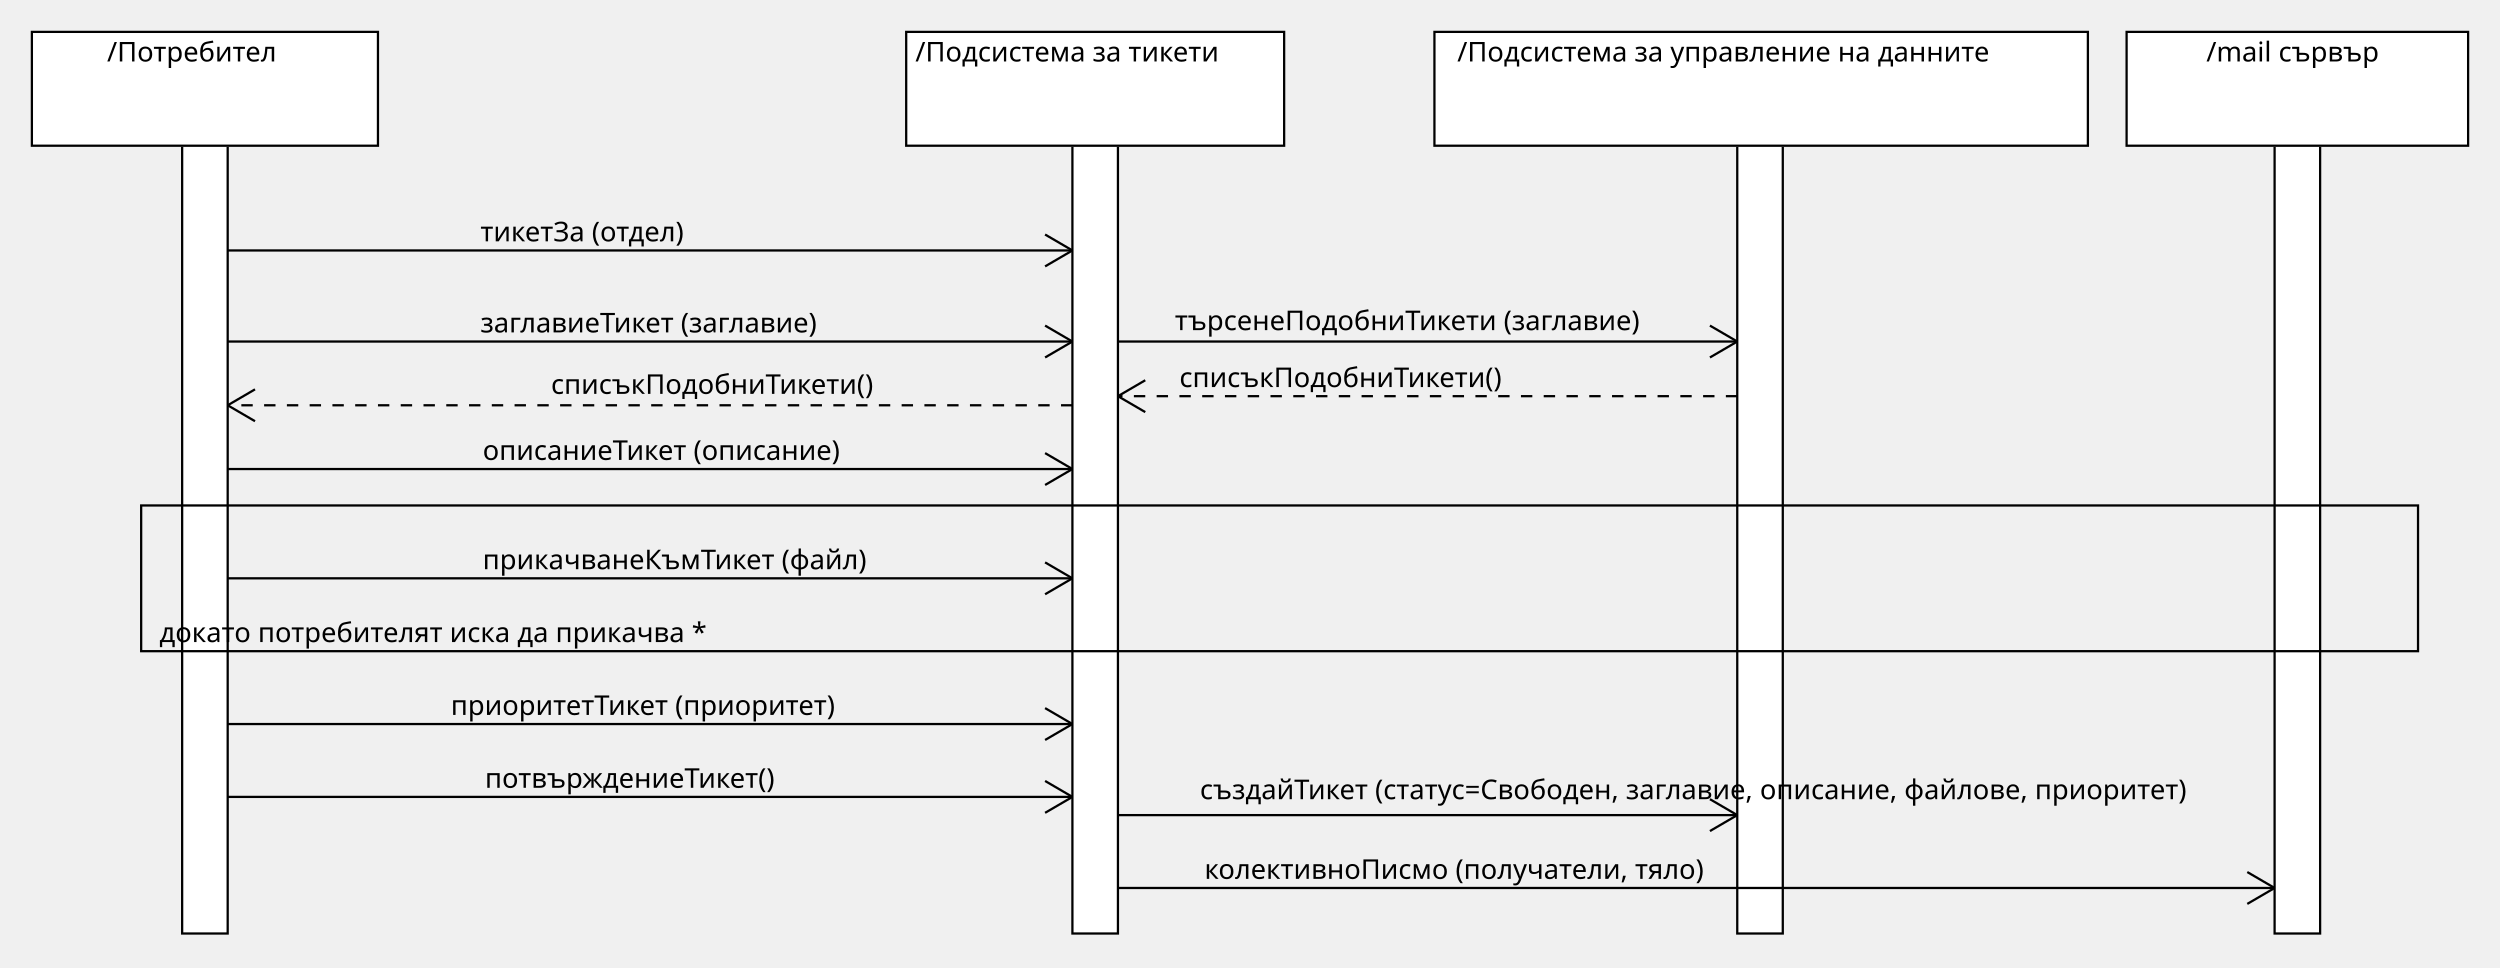
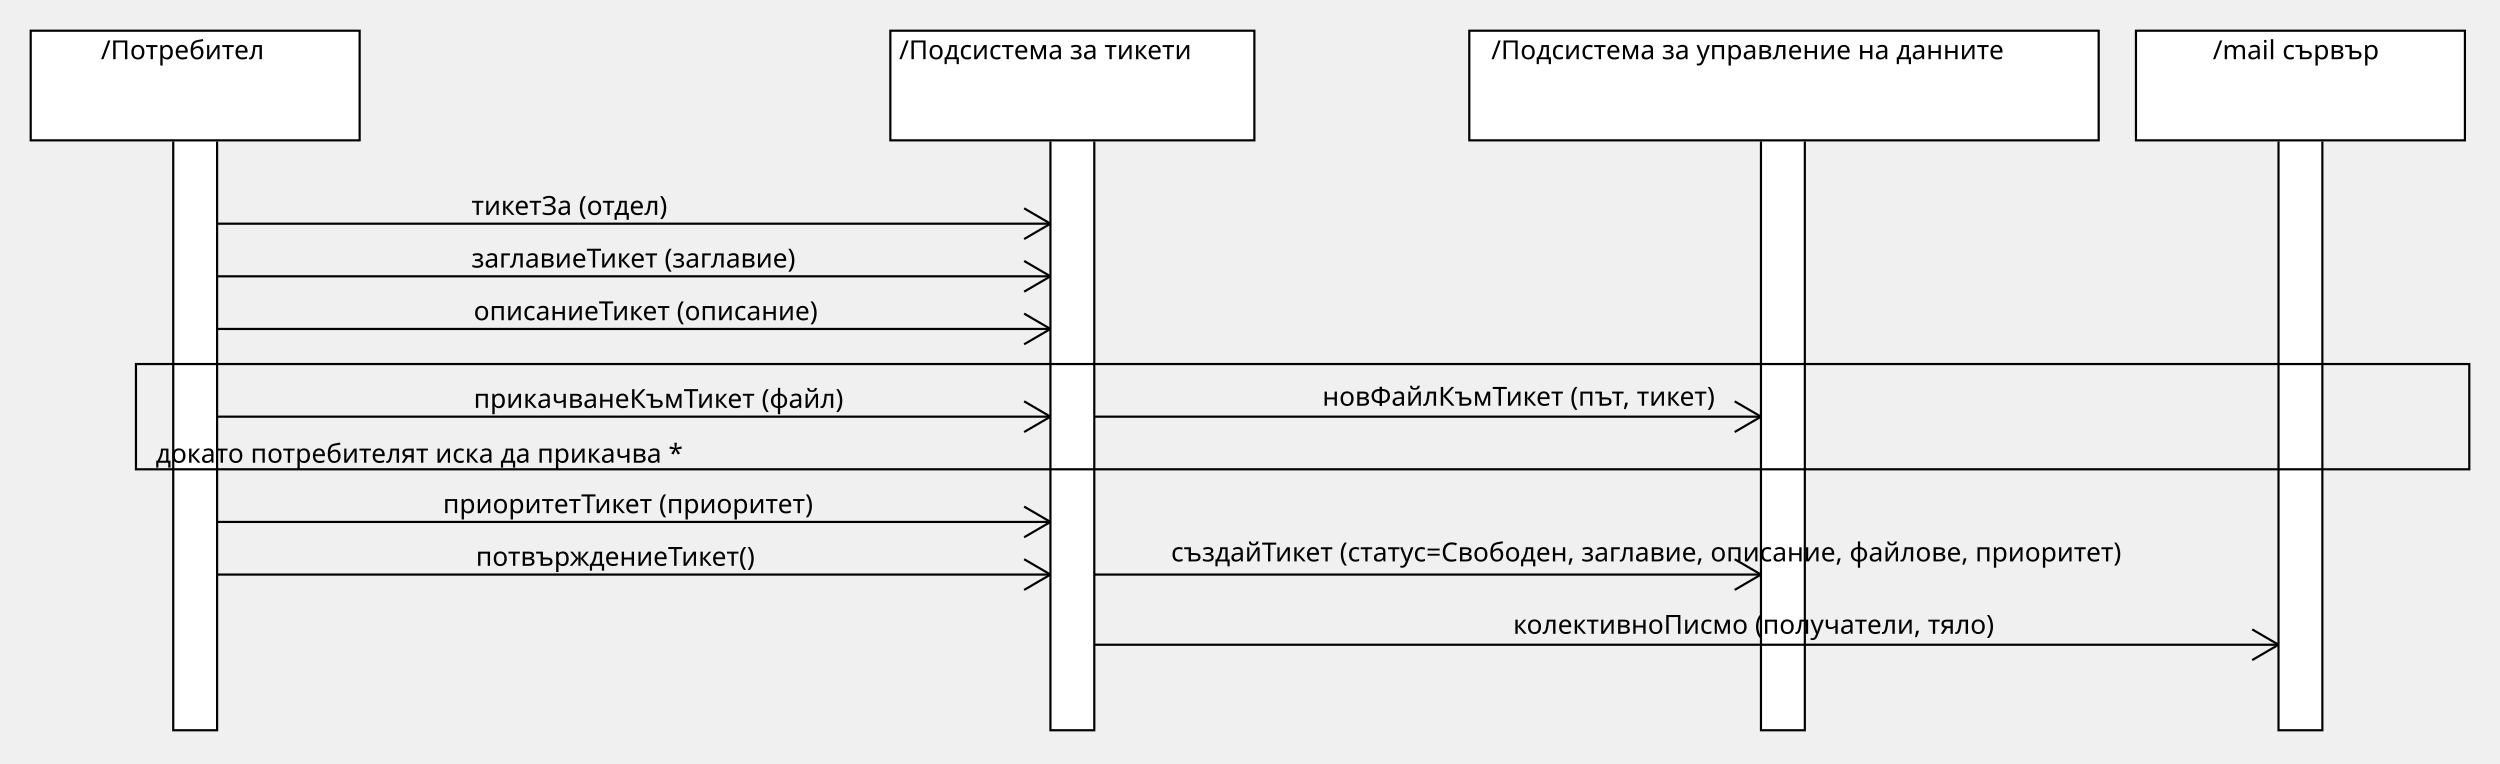
- <svg xmlns="http://www.w3.org/2000/svg" height="425" version="1.1" width="1098">
-   <line fill="#000000" stroke="#000000" stroke-width="1" x1="90" x2="90" y1="63" y2="68" />
-   <line fill="#000000" stroke="#000000" stroke-width="1" x1="90" x2="90" y1="73" y2="78" />
-   <line fill="#000000" stroke="#000000" stroke-width="1" x1="90" x2="90" y1="83" y2="88" />
-   <line fill="#000000" stroke="#000000" stroke-width="1" x1="90" x2="90" y1="93" y2="98" />
-   <line fill="#000000" stroke="#000000" stroke-width="1" x1="90" x2="90" y1="103" y2="108" />
-   <line fill="#000000" stroke="#000000" stroke-width="1" x1="90" x2="90" y1="113" y2="118" />
-   <line fill="#000000" stroke="#000000" stroke-width="1" x1="90" x2="90" y1="123" y2="128" />
-   <line fill="#000000" stroke="#000000" stroke-width="1" x1="90" x2="90" y1="133" y2="138" />
-   <line fill="#000000" stroke="#000000" stroke-width="1" x1="90" x2="90" y1="143" y2="148" />
-   <line fill="#000000" stroke="#000000" stroke-width="1" x1="90" x2="90" y1="153" y2="158" />
-   <line fill="#000000" stroke="#000000" stroke-width="1" x1="90" x2="90" y1="163" y2="168" />
-   <line fill="#000000" stroke="#000000" stroke-width="1" x1="90" x2="90" y1="173" y2="178" />
-   <line fill="#000000" stroke="#000000" stroke-width="1" x1="90" x2="90" y1="183" y2="188" />
-   <line fill="#000000" stroke="#000000" stroke-width="1" x1="90" x2="90" y1="193" y2="198" />
-   <line fill="#000000" stroke="#000000" stroke-width="1" x1="90" x2="90" y1="203" y2="208" />
-   <line fill="#000000" stroke="#000000" stroke-width="1" x1="90" x2="90" y1="213" y2="218" />
-   <line fill="#000000" stroke="#000000" stroke-width="1" x1="90" x2="90" y1="223" y2="228" />
-   <line fill="#000000" stroke="#000000" stroke-width="1" x1="90" x2="90" y1="233" y2="238" />
-   <line fill="#000000" stroke="#000000" stroke-width="1" x1="90" x2="90" y1="243" y2="248" />
-   <line fill="#000000" stroke="#000000" stroke-width="1" x1="90" x2="90" y1="253" y2="258" />
-   <line fill="#000000" stroke="#000000" stroke-width="1" x1="90" x2="90" y1="263" y2="268" />
-   <line fill="#000000" stroke="#000000" stroke-width="1" x1="90" x2="90" y1="273" y2="278" />
-   <line fill="#000000" stroke="#000000" stroke-width="1" x1="90" x2="90" y1="283" y2="288" />
-   <line fill="#000000" stroke="#000000" stroke-width="1" x1="90" x2="90" y1="293" y2="298" />
-   <line fill="#000000" stroke="#000000" stroke-width="1" x1="90" x2="90" y1="303" y2="308" />
-   <line fill="#000000" stroke="#000000" stroke-width="1" x1="90" x2="90" y1="313" y2="318" />
-   <line fill="#000000" stroke="#000000" stroke-width="1" x1="90" x2="90" y1="323" y2="328" />
-   <line fill="#000000" stroke="#000000" stroke-width="1" x1="90" x2="90" y1="333" y2="338" />
-   <line fill="#000000" stroke="#000000" stroke-width="1" x1="90" x2="90" y1="343" y2="348" />
-   <line fill="#000000" stroke="#000000" stroke-width="1" x1="90" x2="90" y1="353" y2="358" />
-   <line fill="#000000" stroke="#000000" stroke-width="1" x1="90" x2="90" y1="363" y2="368" />
-   <line fill="#000000" stroke="#000000" stroke-width="1" x1="90" x2="90" y1="373" y2="378" />
-   <line fill="#000000" stroke="#000000" stroke-width="1" x1="90" x2="90" y1="383" y2="388" />
-   <line fill="#000000" stroke="#000000" stroke-width="1" x1="90" x2="90" y1="393" y2="398" />
-   <line fill="#000000" stroke="#000000" stroke-width="1" x1="90" x2="90" y1="403" y2="408" />
-   <rect fill="#ffffff" height="347" stroke="#ffffff" stroke-width="1" width="20" x="80" y="63" />
-   <rect fill="none" height="347" stroke="#000000" stroke-width="1" width="20" x="80" y="63" />
-   <rect fill="#ffffff" height="50" stroke="#ffffff" stroke-width="1" width="152" x="14" y="14" />
-   <rect fill="none" height="50" stroke="#000000" stroke-width="1" width="152" x="14" y="14" />
-   <text font-family="Dialog" font-size="12" x="47" y="27">
+ <svg xmlns="http://www.w3.org/2000/svg" height="348" version="1.1" width="1140">
+   <line fill="#000000" stroke="#000000" stroke-width="1" x1="89" x2="89" y1="63" y2="68" />
+   <line fill="#000000" stroke="#000000" stroke-width="1" x1="89" x2="89" y1="73" y2="78" />
+   <line fill="#000000" stroke="#000000" stroke-width="1" x1="89" x2="89" y1="83" y2="88" />
+   <line fill="#000000" stroke="#000000" stroke-width="1" x1="89" x2="89" y1="93" y2="98" />
+   <line fill="#000000" stroke="#000000" stroke-width="1" x1="89" x2="89" y1="103" y2="108" />
+   <line fill="#000000" stroke="#000000" stroke-width="1" x1="89" x2="89" y1="113" y2="118" />
+   <line fill="#000000" stroke="#000000" stroke-width="1" x1="89" x2="89" y1="123" y2="128" />
+   <line fill="#000000" stroke="#000000" stroke-width="1" x1="89" x2="89" y1="133" y2="138" />
+   <line fill="#000000" stroke="#000000" stroke-width="1" x1="89" x2="89" y1="143" y2="148" />
+   <line fill="#000000" stroke="#000000" stroke-width="1" x1="89" x2="89" y1="153" y2="158" />
+   <line fill="#000000" stroke="#000000" stroke-width="1" x1="89" x2="89" y1="163" y2="168" />
+   <line fill="#000000" stroke="#000000" stroke-width="1" x1="89" x2="89" y1="173" y2="178" />
+   <line fill="#000000" stroke="#000000" stroke-width="1" x1="89" x2="89" y1="183" y2="188" />
+   <line fill="#000000" stroke="#000000" stroke-width="1" x1="89" x2="89" y1="193" y2="198" />
+   <line fill="#000000" stroke="#000000" stroke-width="1" x1="89" x2="89" y1="203" y2="208" />
+   <line fill="#000000" stroke="#000000" stroke-width="1" x1="89" x2="89" y1="213" y2="218" />
+   <line fill="#000000" stroke="#000000" stroke-width="1" x1="89" x2="89" y1="223" y2="228" />
+   <line fill="#000000" stroke="#000000" stroke-width="1" x1="89" x2="89" y1="233" y2="238" />
+   <line fill="#000000" stroke="#000000" stroke-width="1" x1="89" x2="89" y1="243" y2="248" />
+   <line fill="#000000" stroke="#000000" stroke-width="1" x1="89" x2="89" y1="253" y2="258" />
+   <line fill="#000000" stroke="#000000" stroke-width="1" x1="89" x2="89" y1="263" y2="268" />
+   <line fill="#000000" stroke="#000000" stroke-width="1" x1="89" x2="89" y1="273" y2="278" />
+   <line fill="#000000" stroke="#000000" stroke-width="1" x1="89" x2="89" y1="283" y2="288" />
+   <line fill="#000000" stroke="#000000" stroke-width="1" x1="89" x2="89" y1="293" y2="298" />
+   <line fill="#000000" stroke="#000000" stroke-width="1" x1="89" x2="89" y1="303" y2="308" />
+   <line fill="#000000" stroke="#000000" stroke-width="1" x1="89" x2="89" y1="313" y2="318" />
+   <line fill="#000000" stroke="#000000" stroke-width="1" x1="89" x2="89" y1="323" y2="328" />
+   <rect fill="#ffffff" height="270" stroke="#ffffff" stroke-width="1" width="20" x="79" y="63" />
+   <rect fill="none" height="270" stroke="#000000" stroke-width="1" width="20" x="79" y="63" />
+   <rect fill="#ffffff" height="50" stroke="#ffffff" stroke-width="1" width="150" x="14" y="14" />
+   <rect fill="none" height="50" stroke="#000000" stroke-width="1" width="150" x="14" y="14" />
+   <text font-family="Dialog" font-size="12" x="46" y="27">
/Потребител</text>
-   <line fill="#000000" stroke="#000000" stroke-width="1" x1="481" x2="481" y1="63" y2="68" />
-   <line fill="#000000" stroke="#000000" stroke-width="1" x1="481" x2="481" y1="73" y2="78" />
-   <line fill="#000000" stroke="#000000" stroke-width="1" x1="481" x2="481" y1="83" y2="88" />
-   <line fill="#000000" stroke="#000000" stroke-width="1" x1="481" x2="481" y1="93" y2="98" />
-   <line fill="#000000" stroke="#000000" stroke-width="1" x1="481" x2="481" y1="103" y2="108" />
-   <line fill="#000000" stroke="#000000" stroke-width="1" x1="481" x2="481" y1="113" y2="118" />
-   <line fill="#000000" stroke="#000000" stroke-width="1" x1="481" x2="481" y1="123" y2="128" />
-   <line fill="#000000" stroke="#000000" stroke-width="1" x1="481" x2="481" y1="133" y2="138" />
-   <line fill="#000000" stroke="#000000" stroke-width="1" x1="481" x2="481" y1="143" y2="148" />
-   <line fill="#000000" stroke="#000000" stroke-width="1" x1="481" x2="481" y1="153" y2="158" />
-   <line fill="#000000" stroke="#000000" stroke-width="1" x1="481" x2="481" y1="163" y2="168" />
-   <line fill="#000000" stroke="#000000" stroke-width="1" x1="481" x2="481" y1="173" y2="178" />
-   <line fill="#000000" stroke="#000000" stroke-width="1" x1="481" x2="481" y1="183" y2="188" />
-   <line fill="#000000" stroke="#000000" stroke-width="1" x1="481" x2="481" y1="193" y2="198" />
-   <line fill="#000000" stroke="#000000" stroke-width="1" x1="481" x2="481" y1="203" y2="208" />
-   <line fill="#000000" stroke="#000000" stroke-width="1" x1="481" x2="481" y1="213" y2="218" />
-   <line fill="#000000" stroke="#000000" stroke-width="1" x1="481" x2="481" y1="223" y2="228" />
-   <line fill="#000000" stroke="#000000" stroke-width="1" x1="481" x2="481" y1="233" y2="238" />
-   <line fill="#000000" stroke="#000000" stroke-width="1" x1="481" x2="481" y1="243" y2="248" />
-   <line fill="#000000" stroke="#000000" stroke-width="1" x1="481" x2="481" y1="253" y2="258" />
-   <line fill="#000000" stroke="#000000" stroke-width="1" x1="481" x2="481" y1="263" y2="268" />
-   <line fill="#000000" stroke="#000000" stroke-width="1" x1="481" x2="481" y1="273" y2="278" />
-   <line fill="#000000" stroke="#000000" stroke-width="1" x1="481" x2="481" y1="283" y2="288" />
-   <line fill="#000000" stroke="#000000" stroke-width="1" x1="481" x2="481" y1="293" y2="298" />
-   <line fill="#000000" stroke="#000000" stroke-width="1" x1="481" x2="481" y1="303" y2="308" />
-   <line fill="#000000" stroke="#000000" stroke-width="1" x1="481" x2="481" y1="313" y2="318" />
-   <line fill="#000000" stroke="#000000" stroke-width="1" x1="481" x2="481" y1="323" y2="328" />
-   <line fill="#000000" stroke="#000000" stroke-width="1" x1="481" x2="481" y1="333" y2="338" />
-   <line fill="#000000" stroke="#000000" stroke-width="1" x1="481" x2="481" y1="343" y2="348" />
-   <line fill="#000000" stroke="#000000" stroke-width="1" x1="481" x2="481" y1="353" y2="358" />
-   <line fill="#000000" stroke="#000000" stroke-width="1" x1="481" x2="481" y1="363" y2="368" />
-   <line fill="#000000" stroke="#000000" stroke-width="1" x1="481" x2="481" y1="373" y2="378" />
-   <line fill="#000000" stroke="#000000" stroke-width="1" x1="481" x2="481" y1="383" y2="388" />
-   <line fill="#000000" stroke="#000000" stroke-width="1" x1="481" x2="481" y1="393" y2="398" />
-   <line fill="#000000" stroke="#000000" stroke-width="1" x1="481" x2="481" y1="403" y2="408" />
-   <rect fill="#ffffff" height="347" stroke="#ffffff" stroke-width="1" width="20" x="471" y="63" />
-   <rect fill="none" height="347" stroke="#000000" stroke-width="1" width="20" x="471" y="63" />
-   <rect fill="#ffffff" height="50" stroke="#ffffff" stroke-width="1" width="166" x="398" y="14" />
-   <rect fill="none" height="50" stroke="#000000" stroke-width="1" width="166" x="398" y="14" />
-   <text font-family="Dialog" font-size="12" x="402" y="27">
+   <line fill="#000000" stroke="#000000" stroke-width="1" x1="489" x2="489" y1="63" y2="68" />
+   <line fill="#000000" stroke="#000000" stroke-width="1" x1="489" x2="489" y1="73" y2="78" />
+   <line fill="#000000" stroke="#000000" stroke-width="1" x1="489" x2="489" y1="83" y2="88" />
+   <line fill="#000000" stroke="#000000" stroke-width="1" x1="489" x2="489" y1="93" y2="98" />
+   <line fill="#000000" stroke="#000000" stroke-width="1" x1="489" x2="489" y1="103" y2="108" />
+   <line fill="#000000" stroke="#000000" stroke-width="1" x1="489" x2="489" y1="113" y2="118" />
+   <line fill="#000000" stroke="#000000" stroke-width="1" x1="489" x2="489" y1="123" y2="128" />
+   <line fill="#000000" stroke="#000000" stroke-width="1" x1="489" x2="489" y1="133" y2="138" />
+   <line fill="#000000" stroke="#000000" stroke-width="1" x1="489" x2="489" y1="143" y2="148" />
+   <line fill="#000000" stroke="#000000" stroke-width="1" x1="489" x2="489" y1="153" y2="158" />
+   <line fill="#000000" stroke="#000000" stroke-width="1" x1="489" x2="489" y1="163" y2="168" />
+   <line fill="#000000" stroke="#000000" stroke-width="1" x1="489" x2="489" y1="173" y2="178" />
+   <line fill="#000000" stroke="#000000" stroke-width="1" x1="489" x2="489" y1="183" y2="188" />
+   <line fill="#000000" stroke="#000000" stroke-width="1" x1="489" x2="489" y1="193" y2="198" />
+   <line fill="#000000" stroke="#000000" stroke-width="1" x1="489" x2="489" y1="203" y2="208" />
+   <line fill="#000000" stroke="#000000" stroke-width="1" x1="489" x2="489" y1="213" y2="218" />
+   <line fill="#000000" stroke="#000000" stroke-width="1" x1="489" x2="489" y1="223" y2="228" />
+   <line fill="#000000" stroke="#000000" stroke-width="1" x1="489" x2="489" y1="233" y2="238" />
+   <line fill="#000000" stroke="#000000" stroke-width="1" x1="489" x2="489" y1="243" y2="248" />
+   <line fill="#000000" stroke="#000000" stroke-width="1" x1="489" x2="489" y1="253" y2="258" />
+   <line fill="#000000" stroke="#000000" stroke-width="1" x1="489" x2="489" y1="263" y2="268" />
+   <line fill="#000000" stroke="#000000" stroke-width="1" x1="489" x2="489" y1="273" y2="278" />
+   <line fill="#000000" stroke="#000000" stroke-width="1" x1="489" x2="489" y1="283" y2="288" />
+   <line fill="#000000" stroke="#000000" stroke-width="1" x1="489" x2="489" y1="293" y2="298" />
+   <line fill="#000000" stroke="#000000" stroke-width="1" x1="489" x2="489" y1="303" y2="308" />
+   <line fill="#000000" stroke="#000000" stroke-width="1" x1="489" x2="489" y1="313" y2="318" />
+   <line fill="#000000" stroke="#000000" stroke-width="1" x1="489" x2="489" y1="323" y2="328" />
+   <rect fill="#ffffff" height="270" stroke="#ffffff" stroke-width="1" width="20" x="479" y="63" />
+   <rect fill="none" height="270" stroke="#000000" stroke-width="1" width="20" x="479" y="63" />
+   <rect fill="#ffffff" height="50" stroke="#ffffff" stroke-width="1" width="166" x="406" y="14" />
+   <rect fill="none" height="50" stroke="#000000" stroke-width="1" width="166" x="406" y="14" />
+   <text font-family="Dialog" font-size="12" x="410" y="27">
/Подсистема за тикети</text>
-   <polyline fill="none" points="100,150 471,150" stroke="#000000" stroke-width="1" />
-   <line fill="#000000" stroke="#000000" stroke-width="1" x1="459" x2="471" y1="157" y2="150" />
-   <line fill="#000000" stroke="#000000" stroke-width="1" x1="459" x2="471" y1="143" y2="150" />
-   <text font-family="Dialog" font-size="12" x="211" y="146">
+   <polyline fill="none" points="99,126 479,126" stroke="#000000" stroke-width="1" />
+   <line fill="#000000" stroke="#000000" stroke-width="1" x1="467" x2="479" y1="133" y2="126" />
+   <line fill="#000000" stroke="#000000" stroke-width="1" x1="467" x2="479" y1="119" y2="126" />
+   <text font-family="Dialog" font-size="12" x="215" y="122">
заглавиеТикет (заглавие)</text>
-   <polyline fill="none" points="100,206 471,206" stroke="#000000" stroke-width="1" />
-   <line fill="#000000" stroke="#000000" stroke-width="1" x1="459" x2="471" y1="213" y2="206" />
-   <line fill="#000000" stroke="#000000" stroke-width="1" x1="459" x2="471" y1="199" y2="206" />
-   <text font-family="Dialog" font-size="12" x="212" y="202">
+   <polyline fill="none" points="99,150 479,150" stroke="#000000" stroke-width="1" />
+   <line fill="#000000" stroke="#000000" stroke-width="1" x1="467" x2="479" y1="157" y2="150" />
+   <line fill="#000000" stroke="#000000" stroke-width="1" x1="467" x2="479" y1="143" y2="150" />
+   <text font-family="Dialog" font-size="12" x="216" y="146">
описаниеТикет (описание)</text>
-   <polyline fill="none" points="100,254 471,254" stroke="#000000" stroke-width="1" />
-   <line fill="#000000" stroke="#000000" stroke-width="1" x1="459" x2="471" y1="261" y2="254" />
-   <line fill="#000000" stroke="#000000" stroke-width="1" x1="459" x2="471" y1="247" y2="254" />
-   <text font-family="Dialog" font-size="12" x="212" y="250">
+   <polyline fill="none" points="99,190 479,190" stroke="#000000" stroke-width="1" />
+   <line fill="#000000" stroke="#000000" stroke-width="1" x1="467" x2="479" y1="197" y2="190" />
+   <line fill="#000000" stroke="#000000" stroke-width="1" x1="467" x2="479" y1="183" y2="190" />
+   <text font-family="Dialog" font-size="12" x="216" y="186">
прикачванеКъмТикет (файл)</text>
-   <polyline fill="none" points="100,318 471,318" stroke="#000000" stroke-width="1" />
-   <line fill="#000000" stroke="#000000" stroke-width="1" x1="459" x2="471" y1="325" y2="318" />
-   <line fill="#000000" stroke="#000000" stroke-width="1" x1="459" x2="471" y1="311" y2="318" />
-   <text font-family="Dialog" font-size="12" x="198" y="314">
+   <polyline fill="none" points="99,238 479,238" stroke="#000000" stroke-width="1" />
+   <line fill="#000000" stroke="#000000" stroke-width="1" x1="467" x2="479" y1="245" y2="238" />
+   <line fill="#000000" stroke="#000000" stroke-width="1" x1="467" x2="479" y1="231" y2="238" />
+   <text font-family="Dialog" font-size="12" x="202" y="234">
приоритетТикет (приоритет)</text>
-   <polyline fill="none" points="100,350 471,350" stroke="#000000" stroke-width="1" />
-   <line fill="#000000" stroke="#000000" stroke-width="1" x1="459" x2="471" y1="357" y2="350" />
-   <line fill="#000000" stroke="#000000" stroke-width="1" x1="459" x2="471" y1="343" y2="350" />
-   <text font-family="Dialog" font-size="12" x="213" y="346">
+   <polyline fill="none" points="99,262 479,262" stroke="#000000" stroke-width="1" />
+   <line fill="#000000" stroke="#000000" stroke-width="1" x1="467" x2="479" y1="269" y2="262" />
+   <line fill="#000000" stroke="#000000" stroke-width="1" x1="467" x2="479" y1="255" y2="262" />
+   <text font-family="Dialog" font-size="12" x="217" y="258">
потвърждениеТикет()</text>
-   <polyline fill="none" points="100,110 471,110" stroke="#000000" stroke-width="1" />
-   <line fill="#000000" stroke="#000000" stroke-width="1" x1="459" x2="471" y1="117" y2="110" />
-   <line fill="#000000" stroke="#000000" stroke-width="1" x1="459" x2="471" y1="103" y2="110" />
-   <text font-family="Dialog" font-size="12" x="211" y="106">
+   <polyline fill="none" points="99,102 479,102" stroke="#000000" stroke-width="1" />
+   <line fill="#000000" stroke="#000000" stroke-width="1" x1="467" x2="479" y1="109" y2="102" />
+   <line fill="#000000" stroke="#000000" stroke-width="1" x1="467" x2="479" y1="95" y2="102" />
+   <text font-family="Dialog" font-size="12" x="215" y="98">
тикетЗа (отдел)</text>
-   <line fill="#000000" stroke="#000000" stroke-width="1" x1="1009" x2="1009" y1="63" y2="68" />
-   <line fill="#000000" stroke="#000000" stroke-width="1" x1="1009" x2="1009" y1="73" y2="78" />
-   <line fill="#000000" stroke="#000000" stroke-width="1" x1="1009" x2="1009" y1="83" y2="88" />
-   <line fill="#000000" stroke="#000000" stroke-width="1" x1="1009" x2="1009" y1="93" y2="98" />
-   <line fill="#000000" stroke="#000000" stroke-width="1" x1="1009" x2="1009" y1="103" y2="108" />
-   <line fill="#000000" stroke="#000000" stroke-width="1" x1="1009" x2="1009" y1="113" y2="118" />
-   <line fill="#000000" stroke="#000000" stroke-width="1" x1="1009" x2="1009" y1="123" y2="128" />
-   <line fill="#000000" stroke="#000000" stroke-width="1" x1="1009" x2="1009" y1="133" y2="138" />
-   <line fill="#000000" stroke="#000000" stroke-width="1" x1="1009" x2="1009" y1="143" y2="148" />
-   <line fill="#000000" stroke="#000000" stroke-width="1" x1="1009" x2="1009" y1="153" y2="158" />
-   <line fill="#000000" stroke="#000000" stroke-width="1" x1="1009" x2="1009" y1="163" y2="168" />
-   <line fill="#000000" stroke="#000000" stroke-width="1" x1="1009" x2="1009" y1="173" y2="178" />
-   <line fill="#000000" stroke="#000000" stroke-width="1" x1="1009" x2="1009" y1="183" y2="188" />
-   <line fill="#000000" stroke="#000000" stroke-width="1" x1="1009" x2="1009" y1="193" y2="198" />
-   <line fill="#000000" stroke="#000000" stroke-width="1" x1="1009" x2="1009" y1="203" y2="208" />
-   <line fill="#000000" stroke="#000000" stroke-width="1" x1="1009" x2="1009" y1="213" y2="218" />
-   <line fill="#000000" stroke="#000000" stroke-width="1" x1="1009" x2="1009" y1="223" y2="228" />
-   <line fill="#000000" stroke="#000000" stroke-width="1" x1="1009" x2="1009" y1="233" y2="238" />
-   <line fill="#000000" stroke="#000000" stroke-width="1" x1="1009" x2="1009" y1="243" y2="248" />
-   <line fill="#000000" stroke="#000000" stroke-width="1" x1="1009" x2="1009" y1="253" y2="258" />
-   <line fill="#000000" stroke="#000000" stroke-width="1" x1="1009" x2="1009" y1="263" y2="268" />
-   <line fill="#000000" stroke="#000000" stroke-width="1" x1="1009" x2="1009" y1="273" y2="278" />
-   <line fill="#000000" stroke="#000000" stroke-width="1" x1="1009" x2="1009" y1="283" y2="288" />
-   <line fill="#000000" stroke="#000000" stroke-width="1" x1="1009" x2="1009" y1="293" y2="298" />
-   <line fill="#000000" stroke="#000000" stroke-width="1" x1="1009" x2="1009" y1="303" y2="308" />
-   <line fill="#000000" stroke="#000000" stroke-width="1" x1="1009" x2="1009" y1="313" y2="318" />
-   <line fill="#000000" stroke="#000000" stroke-width="1" x1="1009" x2="1009" y1="323" y2="328" />
-   <line fill="#000000" stroke="#000000" stroke-width="1" x1="1009" x2="1009" y1="333" y2="338" />
-   <line fill="#000000" stroke="#000000" stroke-width="1" x1="1009" x2="1009" y1="343" y2="348" />
-   <line fill="#000000" stroke="#000000" stroke-width="1" x1="1009" x2="1009" y1="353" y2="358" />
-   <line fill="#000000" stroke="#000000" stroke-width="1" x1="1009" x2="1009" y1="363" y2="368" />
-   <line fill="#000000" stroke="#000000" stroke-width="1" x1="1009" x2="1009" y1="373" y2="378" />
-   <line fill="#000000" stroke="#000000" stroke-width="1" x1="1009" x2="1009" y1="383" y2="388" />
-   <line fill="#000000" stroke="#000000" stroke-width="1" x1="1009" x2="1009" y1="393" y2="398" />
-   <line fill="#000000" stroke="#000000" stroke-width="1" x1="1009" x2="1009" y1="403" y2="408" />
-   <rect fill="#ffffff" height="347" stroke="#ffffff" stroke-width="1" width="20" x="999" y="63" />
-   <rect fill="none" height="347" stroke="#000000" stroke-width="1" width="20" x="999" y="63" />
-   <rect fill="#ffffff" height="50" stroke="#ffffff" stroke-width="1" width="150" x="934" y="14" />
-   <rect fill="none" height="50" stroke="#000000" stroke-width="1" width="150" x="934" y="14" />
-   <text font-family="Dialog" font-size="12" x="969" y="27">
+   <line fill="#000000" stroke="#000000" stroke-width="1" x1="1049" x2="1049" y1="63" y2="68" />
+   <line fill="#000000" stroke="#000000" stroke-width="1" x1="1049" x2="1049" y1="73" y2="78" />
+   <line fill="#000000" stroke="#000000" stroke-width="1" x1="1049" x2="1049" y1="83" y2="88" />
+   <line fill="#000000" stroke="#000000" stroke-width="1" x1="1049" x2="1049" y1="93" y2="98" />
+   <line fill="#000000" stroke="#000000" stroke-width="1" x1="1049" x2="1049" y1="103" y2="108" />
+   <line fill="#000000" stroke="#000000" stroke-width="1" x1="1049" x2="1049" y1="113" y2="118" />
+   <line fill="#000000" stroke="#000000" stroke-width="1" x1="1049" x2="1049" y1="123" y2="128" />
+   <line fill="#000000" stroke="#000000" stroke-width="1" x1="1049" x2="1049" y1="133" y2="138" />
+   <line fill="#000000" stroke="#000000" stroke-width="1" x1="1049" x2="1049" y1="143" y2="148" />
+   <line fill="#000000" stroke="#000000" stroke-width="1" x1="1049" x2="1049" y1="153" y2="158" />
+   <line fill="#000000" stroke="#000000" stroke-width="1" x1="1049" x2="1049" y1="163" y2="168" />
+   <line fill="#000000" stroke="#000000" stroke-width="1" x1="1049" x2="1049" y1="173" y2="178" />
+   <line fill="#000000" stroke="#000000" stroke-width="1" x1="1049" x2="1049" y1="183" y2="188" />
+   <line fill="#000000" stroke="#000000" stroke-width="1" x1="1049" x2="1049" y1="193" y2="198" />
+   <line fill="#000000" stroke="#000000" stroke-width="1" x1="1049" x2="1049" y1="203" y2="208" />
+   <line fill="#000000" stroke="#000000" stroke-width="1" x1="1049" x2="1049" y1="213" y2="218" />
+   <line fill="#000000" stroke="#000000" stroke-width="1" x1="1049" x2="1049" y1="223" y2="228" />
+   <line fill="#000000" stroke="#000000" stroke-width="1" x1="1049" x2="1049" y1="233" y2="238" />
+   <line fill="#000000" stroke="#000000" stroke-width="1" x1="1049" x2="1049" y1="243" y2="248" />
+   <line fill="#000000" stroke="#000000" stroke-width="1" x1="1049" x2="1049" y1="253" y2="258" />
+   <line fill="#000000" stroke="#000000" stroke-width="1" x1="1049" x2="1049" y1="263" y2="268" />
+   <line fill="#000000" stroke="#000000" stroke-width="1" x1="1049" x2="1049" y1="273" y2="278" />
+   <line fill="#000000" stroke="#000000" stroke-width="1" x1="1049" x2="1049" y1="283" y2="288" />
+   <line fill="#000000" stroke="#000000" stroke-width="1" x1="1049" x2="1049" y1="293" y2="298" />
+   <line fill="#000000" stroke="#000000" stroke-width="1" x1="1049" x2="1049" y1="303" y2="308" />
+   <line fill="#000000" stroke="#000000" stroke-width="1" x1="1049" x2="1049" y1="313" y2="318" />
+   <line fill="#000000" stroke="#000000" stroke-width="1" x1="1049" x2="1049" y1="323" y2="328" />
+   <rect fill="#ffffff" height="270" stroke="#ffffff" stroke-width="1" width="20" x="1039" y="63" />
+   <rect fill="none" height="270" stroke="#000000" stroke-width="1" width="20" x="1039" y="63" />
+   <rect fill="#ffffff" height="50" stroke="#ffffff" stroke-width="1" width="150" x="974" y="14" />
+   <rect fill="none" height="50" stroke="#000000" stroke-width="1" width="150" x="974" y="14" />
+   <text font-family="Dialog" font-size="12" x="1009" y="27">
/mail сървър</text>
-   <line fill="#000000" stroke="#000000" stroke-width="1" x1="773" x2="773" y1="63" y2="68" />
-   <line fill="#000000" stroke="#000000" stroke-width="1" x1="773" x2="773" y1="73" y2="78" />
-   <line fill="#000000" stroke="#000000" stroke-width="1" x1="773" x2="773" y1="83" y2="88" />
-   <line fill="#000000" stroke="#000000" stroke-width="1" x1="773" x2="773" y1="93" y2="98" />
-   <line fill="#000000" stroke="#000000" stroke-width="1" x1="773" x2="773" y1="103" y2="108" />
-   <line fill="#000000" stroke="#000000" stroke-width="1" x1="773" x2="773" y1="113" y2="118" />
-   <line fill="#000000" stroke="#000000" stroke-width="1" x1="773" x2="773" y1="123" y2="128" />
-   <line fill="#000000" stroke="#000000" stroke-width="1" x1="773" x2="773" y1="133" y2="138" />
-   <line fill="#000000" stroke="#000000" stroke-width="1" x1="773" x2="773" y1="143" y2="148" />
-   <line fill="#000000" stroke="#000000" stroke-width="1" x1="773" x2="773" y1="153" y2="158" />
-   <line fill="#000000" stroke="#000000" stroke-width="1" x1="773" x2="773" y1="163" y2="168" />
-   <line fill="#000000" stroke="#000000" stroke-width="1" x1="773" x2="773" y1="173" y2="178" />
-   <line fill="#000000" stroke="#000000" stroke-width="1" x1="773" x2="773" y1="183" y2="188" />
-   <line fill="#000000" stroke="#000000" stroke-width="1" x1="773" x2="773" y1="193" y2="198" />
-   <line fill="#000000" stroke="#000000" stroke-width="1" x1="773" x2="773" y1="203" y2="208" />
-   <line fill="#000000" stroke="#000000" stroke-width="1" x1="773" x2="773" y1="213" y2="218" />
-   <line fill="#000000" stroke="#000000" stroke-width="1" x1="773" x2="773" y1="223" y2="228" />
-   <line fill="#000000" stroke="#000000" stroke-width="1" x1="773" x2="773" y1="233" y2="238" />
-   <line fill="#000000" stroke="#000000" stroke-width="1" x1="773" x2="773" y1="243" y2="248" />
-   <line fill="#000000" stroke="#000000" stroke-width="1" x1="773" x2="773" y1="253" y2="258" />
-   <line fill="#000000" stroke="#000000" stroke-width="1" x1="773" x2="773" y1="263" y2="268" />
-   <line fill="#000000" stroke="#000000" stroke-width="1" x1="773" x2="773" y1="273" y2="278" />
-   <line fill="#000000" stroke="#000000" stroke-width="1" x1="773" x2="773" y1="283" y2="288" />
-   <line fill="#000000" stroke="#000000" stroke-width="1" x1="773" x2="773" y1="293" y2="298" />
-   <line fill="#000000" stroke="#000000" stroke-width="1" x1="773" x2="773" y1="303" y2="308" />
-   <line fill="#000000" stroke="#000000" stroke-width="1" x1="773" x2="773" y1="313" y2="318" />
-   <line fill="#000000" stroke="#000000" stroke-width="1" x1="773" x2="773" y1="323" y2="328" />
-   <line fill="#000000" stroke="#000000" stroke-width="1" x1="773" x2="773" y1="333" y2="338" />
-   <line fill="#000000" stroke="#000000" stroke-width="1" x1="773" x2="773" y1="343" y2="348" />
-   <line fill="#000000" stroke="#000000" stroke-width="1" x1="773" x2="773" y1="353" y2="358" />
-   <line fill="#000000" stroke="#000000" stroke-width="1" x1="773" x2="773" y1="363" y2="368" />
-   <line fill="#000000" stroke="#000000" stroke-width="1" x1="773" x2="773" y1="373" y2="378" />
-   <line fill="#000000" stroke="#000000" stroke-width="1" x1="773" x2="773" y1="383" y2="388" />
-   <line fill="#000000" stroke="#000000" stroke-width="1" x1="773" x2="773" y1="393" y2="398" />
-   <line fill="#000000" stroke="#000000" stroke-width="1" x1="773" x2="773" y1="403" y2="408" />
-   <rect fill="#ffffff" height="347" stroke="#ffffff" stroke-width="1" width="20" x="763" y="63" />
-   <rect fill="none" height="347" stroke="#000000" stroke-width="1" width="20" x="763" y="63" />
-   <rect fill="#ffffff" height="50" stroke="#ffffff" stroke-width="1" width="287" x="630" y="14" />
-   <rect fill="none" height="50" stroke="#000000" stroke-width="1" width="287" x="630" y="14" />
-   <text font-family="Dialog" font-size="12" x="640" y="27">
+   <line fill="#000000" stroke="#000000" stroke-width="1" x1="813" x2="813" y1="63" y2="68" />
+   <line fill="#000000" stroke="#000000" stroke-width="1" x1="813" x2="813" y1="73" y2="78" />
+   <line fill="#000000" stroke="#000000" stroke-width="1" x1="813" x2="813" y1="83" y2="88" />
+   <line fill="#000000" stroke="#000000" stroke-width="1" x1="813" x2="813" y1="93" y2="98" />
+   <line fill="#000000" stroke="#000000" stroke-width="1" x1="813" x2="813" y1="103" y2="108" />
+   <line fill="#000000" stroke="#000000" stroke-width="1" x1="813" x2="813" y1="113" y2="118" />
+   <line fill="#000000" stroke="#000000" stroke-width="1" x1="813" x2="813" y1="123" y2="128" />
+   <line fill="#000000" stroke="#000000" stroke-width="1" x1="813" x2="813" y1="133" y2="138" />
+   <line fill="#000000" stroke="#000000" stroke-width="1" x1="813" x2="813" y1="143" y2="148" />
+   <line fill="#000000" stroke="#000000" stroke-width="1" x1="813" x2="813" y1="153" y2="158" />
+   <line fill="#000000" stroke="#000000" stroke-width="1" x1="813" x2="813" y1="163" y2="168" />
+   <line fill="#000000" stroke="#000000" stroke-width="1" x1="813" x2="813" y1="173" y2="178" />
+   <line fill="#000000" stroke="#000000" stroke-width="1" x1="813" x2="813" y1="183" y2="188" />
+   <line fill="#000000" stroke="#000000" stroke-width="1" x1="813" x2="813" y1="193" y2="198" />
+   <line fill="#000000" stroke="#000000" stroke-width="1" x1="813" x2="813" y1="203" y2="208" />
+   <line fill="#000000" stroke="#000000" stroke-width="1" x1="813" x2="813" y1="213" y2="218" />
+   <line fill="#000000" stroke="#000000" stroke-width="1" x1="813" x2="813" y1="223" y2="228" />
+   <line fill="#000000" stroke="#000000" stroke-width="1" x1="813" x2="813" y1="233" y2="238" />
+   <line fill="#000000" stroke="#000000" stroke-width="1" x1="813" x2="813" y1="243" y2="248" />
+   <line fill="#000000" stroke="#000000" stroke-width="1" x1="813" x2="813" y1="253" y2="258" />
+   <line fill="#000000" stroke="#000000" stroke-width="1" x1="813" x2="813" y1="263" y2="268" />
+   <line fill="#000000" stroke="#000000" stroke-width="1" x1="813" x2="813" y1="273" y2="278" />
+   <line fill="#000000" stroke="#000000" stroke-width="1" x1="813" x2="813" y1="283" y2="288" />
+   <line fill="#000000" stroke="#000000" stroke-width="1" x1="813" x2="813" y1="293" y2="298" />
+   <line fill="#000000" stroke="#000000" stroke-width="1" x1="813" x2="813" y1="303" y2="308" />
+   <line fill="#000000" stroke="#000000" stroke-width="1" x1="813" x2="813" y1="313" y2="318" />
+   <line fill="#000000" stroke="#000000" stroke-width="1" x1="813" x2="813" y1="323" y2="328" />
+   <rect fill="#ffffff" height="270" stroke="#ffffff" stroke-width="1" width="20" x="803" y="63" />
+   <rect fill="none" height="270" stroke="#000000" stroke-width="1" width="20" x="803" y="63" />
+   <rect fill="#ffffff" height="50" stroke="#ffffff" stroke-width="1" width="287" x="670" y="14" />
+   <rect fill="none" height="50" stroke="#000000" stroke-width="1" width="287" x="670" y="14" />
+   <text font-family="Dialog" font-size="12" x="680" y="27">
/Подсистема за управление на данните</text>
-   <polyline fill="none" points="491,390 999,390" stroke="#000000" stroke-width="1" />
-   <line fill="#000000" stroke="#000000" stroke-width="1" x1="987" x2="999" y1="397" y2="390" />
-   <line fill="#000000" stroke="#000000" stroke-width="1" x1="987" x2="999" y1="383" y2="390" />
-   <text font-family="Dialog" font-size="12" x="529" y="386">
+   <polyline fill="none" points="499,294 1039,294" stroke="#000000" stroke-width="1" />
+   <line fill="#000000" stroke="#000000" stroke-width="1" x1="1027" x2="1039" y1="301" y2="294" />
+   <line fill="#000000" stroke="#000000" stroke-width="1" x1="1027" x2="1039" y1="287" y2="294" />
+   <text font-family="Dialog" font-size="12" x="690" y="289">
колективноПисмо (получатели, тяло)</text>
-   <polyline fill="none" points="491,358 763,358" stroke="#000000" stroke-width="1" />
-   <line fill="#000000" stroke="#000000" stroke-width="1" x1="751" x2="763" y1="365" y2="358" />
-   <line fill="#000000" stroke="#000000" stroke-width="1" x1="751" x2="763" y1="351" y2="358" />
-   <text font-family="Dialog" font-size="12" x="527" y="351">
+   <polyline fill="none" points="499,262 803,262" stroke="#000000" stroke-width="1" />
+   <line fill="#000000" stroke="#000000" stroke-width="1" x1="791" x2="803" y1="269" y2="262" />
+   <line fill="#000000" stroke="#000000" stroke-width="1" x1="791" x2="803" y1="255" y2="262" />
+   <text font-family="Dialog" font-size="12" x="534" y="256">
създайТикет (статус=Свободен, заглавие, описание, файлове, приоритет)</text>
-   <rect fill="none" height="64" stroke="#000000" stroke-width="1" width="1000" x="62" y="222" />
-   <text font-family="Dialog" font-size="12" x="70" y="282">
+   <rect fill="none" height="48" stroke="#000000" stroke-width="1" width="1064" x="62" y="166" />
+   <text font-family="Dialog" font-size="12" x="71" y="211">
докато потребителят иска да прикачва *</text>
-   <polyline fill="none" points="491,150 763,150" stroke="#000000" stroke-width="1" />
-   <line fill="#000000" stroke="#000000" stroke-width="1" x1="751" x2="763" y1="157" y2="150" />
-   <line fill="#000000" stroke="#000000" stroke-width="1" x1="751" x2="763" y1="143" y2="150" />
-   <text font-family="Dialog" font-size="12" x="516" y="145">
- търсенеПодобниТикети (заглавие)</text>
-   <line fill="#000000" stroke="#000000" stroke-width="1" x1="763" x2="758" y1="174" y2="174" />
-   <line fill="#000000" stroke="#000000" stroke-width="1" x1="753" x2="748" y1="174" y2="174" />
-   <line fill="#000000" stroke="#000000" stroke-width="1" x1="743" x2="738" y1="174" y2="174" />
-   <line fill="#000000" stroke="#000000" stroke-width="1" x1="733" x2="728" y1="174" y2="174" />
-   <line fill="#000000" stroke="#000000" stroke-width="1" x1="723" x2="718" y1="174" y2="174" />
-   <line fill="#000000" stroke="#000000" stroke-width="1" x1="713" x2="708" y1="174" y2="174" />
-   <line fill="#000000" stroke="#000000" stroke-width="1" x1="703" x2="698" y1="174" y2="174" />
-   <line fill="#000000" stroke="#000000" stroke-width="1" x1="693" x2="688" y1="174" y2="174" />
-   <line fill="#000000" stroke="#000000" stroke-width="1" x1="683" x2="678" y1="174" y2="174" />
-   <line fill="#000000" stroke="#000000" stroke-width="1" x1="673" x2="668" y1="174" y2="174" />
-   <line fill="#000000" stroke="#000000" stroke-width="1" x1="663" x2="658" y1="174" y2="174" />
-   <line fill="#000000" stroke="#000000" stroke-width="1" x1="653" x2="648" y1="174" y2="174" />
-   <line fill="#000000" stroke="#000000" stroke-width="1" x1="643" x2="638" y1="174" y2="174" />
-   <line fill="#000000" stroke="#000000" stroke-width="1" x1="633" x2="628" y1="174" y2="174" />
-   <line fill="#000000" stroke="#000000" stroke-width="1" x1="623" x2="618" y1="174" y2="174" />
-   <line fill="#000000" stroke="#000000" stroke-width="1" x1="613" x2="608" y1="174" y2="174" />
-   <line fill="#000000" stroke="#000000" stroke-width="1" x1="603" x2="598" y1="174" y2="174" />
-   <line fill="#000000" stroke="#000000" stroke-width="1" x1="593" x2="588" y1="174" y2="174" />
-   <line fill="#000000" stroke="#000000" stroke-width="1" x1="583" x2="578" y1="174" y2="174" />
-   <line fill="#000000" stroke="#000000" stroke-width="1" x1="573" x2="568" y1="174" y2="174" />
-   <line fill="#000000" stroke="#000000" stroke-width="1" x1="563" x2="558" y1="174" y2="174" />
-   <line fill="#000000" stroke="#000000" stroke-width="1" x1="553" x2="548" y1="174" y2="174" />
-   <line fill="#000000" stroke="#000000" stroke-width="1" x1="543" x2="538" y1="174" y2="174" />
-   <line fill="#000000" stroke="#000000" stroke-width="1" x1="533" x2="528" y1="174" y2="174" />
-   <line fill="#000000" stroke="#000000" stroke-width="1" x1="523" x2="518" y1="174" y2="174" />
-   <line fill="#000000" stroke="#000000" stroke-width="1" x1="513" x2="508" y1="174" y2="174" />
-   <line fill="#000000" stroke="#000000" stroke-width="1" x1="503" x2="498" y1="174" y2="174" />
-   <line fill="#000000" stroke="#000000" stroke-width="1" x1="493" x2="491" y1="174" y2="174" />
-   <line fill="#000000" stroke="#000000" stroke-width="1" x1="503" x2="491" y1="167" y2="174" />
-   <line fill="#000000" stroke="#000000" stroke-width="1" x1="503" x2="491" y1="181" y2="174" />
-   <text font-family="Dialog" font-size="12" x="518" y="170">
- списъкПодобниТикети()</text>
-   <line fill="#000000" stroke="#000000" stroke-width="1" x1="471" x2="466" y1="178" y2="178" />
-   <line fill="#000000" stroke="#000000" stroke-width="1" x1="461" x2="456" y1="178" y2="178" />
-   <line fill="#000000" stroke="#000000" stroke-width="1" x1="451" x2="446" y1="178" y2="178" />
-   <line fill="#000000" stroke="#000000" stroke-width="1" x1="441" x2="436" y1="178" y2="178" />
-   <line fill="#000000" stroke="#000000" stroke-width="1" x1="431" x2="426" y1="178" y2="178" />
-   <line fill="#000000" stroke="#000000" stroke-width="1" x1="421" x2="416" y1="178" y2="178" />
-   <line fill="#000000" stroke="#000000" stroke-width="1" x1="411" x2="406" y1="178" y2="178" />
-   <line fill="#000000" stroke="#000000" stroke-width="1" x1="401" x2="396" y1="178" y2="178" />
-   <line fill="#000000" stroke="#000000" stroke-width="1" x1="391" x2="386" y1="178" y2="178" />
-   <line fill="#000000" stroke="#000000" stroke-width="1" x1="381" x2="376" y1="178" y2="178" />
-   <line fill="#000000" stroke="#000000" stroke-width="1" x1="371" x2="366" y1="178" y2="178" />
-   <line fill="#000000" stroke="#000000" stroke-width="1" x1="361" x2="356" y1="178" y2="178" />
-   <line fill="#000000" stroke="#000000" stroke-width="1" x1="351" x2="346" y1="178" y2="178" />
-   <line fill="#000000" stroke="#000000" stroke-width="1" x1="341" x2="336" y1="178" y2="178" />
-   <line fill="#000000" stroke="#000000" stroke-width="1" x1="331" x2="326" y1="178" y2="178" />
-   <line fill="#000000" stroke="#000000" stroke-width="1" x1="321" x2="316" y1="178" y2="178" />
-   <line fill="#000000" stroke="#000000" stroke-width="1" x1="311" x2="306" y1="178" y2="178" />
-   <line fill="#000000" stroke="#000000" stroke-width="1" x1="301" x2="296" y1="178" y2="178" />
-   <line fill="#000000" stroke="#000000" stroke-width="1" x1="291" x2="286" y1="178" y2="178" />
-   <line fill="#000000" stroke="#000000" stroke-width="1" x1="281" x2="276" y1="178" y2="178" />
-   <line fill="#000000" stroke="#000000" stroke-width="1" x1="271" x2="266" y1="178" y2="178" />
-   <line fill="#000000" stroke="#000000" stroke-width="1" x1="261" x2="256" y1="178" y2="178" />
-   <line fill="#000000" stroke="#000000" stroke-width="1" x1="251" x2="246" y1="178" y2="178" />
-   <line fill="#000000" stroke="#000000" stroke-width="1" x1="241" x2="236" y1="178" y2="178" />
-   <line fill="#000000" stroke="#000000" stroke-width="1" x1="231" x2="226" y1="178" y2="178" />
-   <line fill="#000000" stroke="#000000" stroke-width="1" x1="221" x2="216" y1="178" y2="178" />
-   <line fill="#000000" stroke="#000000" stroke-width="1" x1="211" x2="206" y1="178" y2="178" />
-   <line fill="#000000" stroke="#000000" stroke-width="1" x1="201" x2="196" y1="178" y2="178" />
-   <line fill="#000000" stroke="#000000" stroke-width="1" x1="191" x2="186" y1="178" y2="178" />
-   <line fill="#000000" stroke="#000000" stroke-width="1" x1="181" x2="176" y1="178" y2="178" />
-   <line fill="#000000" stroke="#000000" stroke-width="1" x1="171" x2="166" y1="178" y2="178" />
-   <line fill="#000000" stroke="#000000" stroke-width="1" x1="161" x2="156" y1="178" y2="178" />
-   <line fill="#000000" stroke="#000000" stroke-width="1" x1="151" x2="146" y1="178" y2="178" />
-   <line fill="#000000" stroke="#000000" stroke-width="1" x1="141" x2="136" y1="178" y2="178" />
-   <line fill="#000000" stroke="#000000" stroke-width="1" x1="131" x2="126" y1="178" y2="178" />
-   <line fill="#000000" stroke="#000000" stroke-width="1" x1="121" x2="116" y1="178" y2="178" />
-   <line fill="#000000" stroke="#000000" stroke-width="1" x1="111" x2="106" y1="178" y2="178" />
-   <line fill="#000000" stroke="#000000" stroke-width="1" x1="101" x2="100" y1="178" y2="178" />
-   <line fill="#000000" stroke="#000000" stroke-width="1" x1="112" x2="100" y1="171" y2="178" />
-   <line fill="#000000" stroke="#000000" stroke-width="1" x1="112" x2="100" y1="185" y2="178" />
-   <text font-family="Dialog" font-size="12" x="242" y="173">
- списъкПодобниТикети()</text>
+   <polyline fill="none" points="499,190 803,190" stroke="#000000" stroke-width="1" />
+   <line fill="#000000" stroke="#000000" stroke-width="1" x1="791" x2="803" y1="197" y2="190" />
+   <line fill="#000000" stroke="#000000" stroke-width="1" x1="791" x2="803" y1="183" y2="190" />
+   <text font-family="Dialog" font-size="12" x="603" y="185">
+ новФайлКъмТикет (път, тикет)</text>
</svg>
